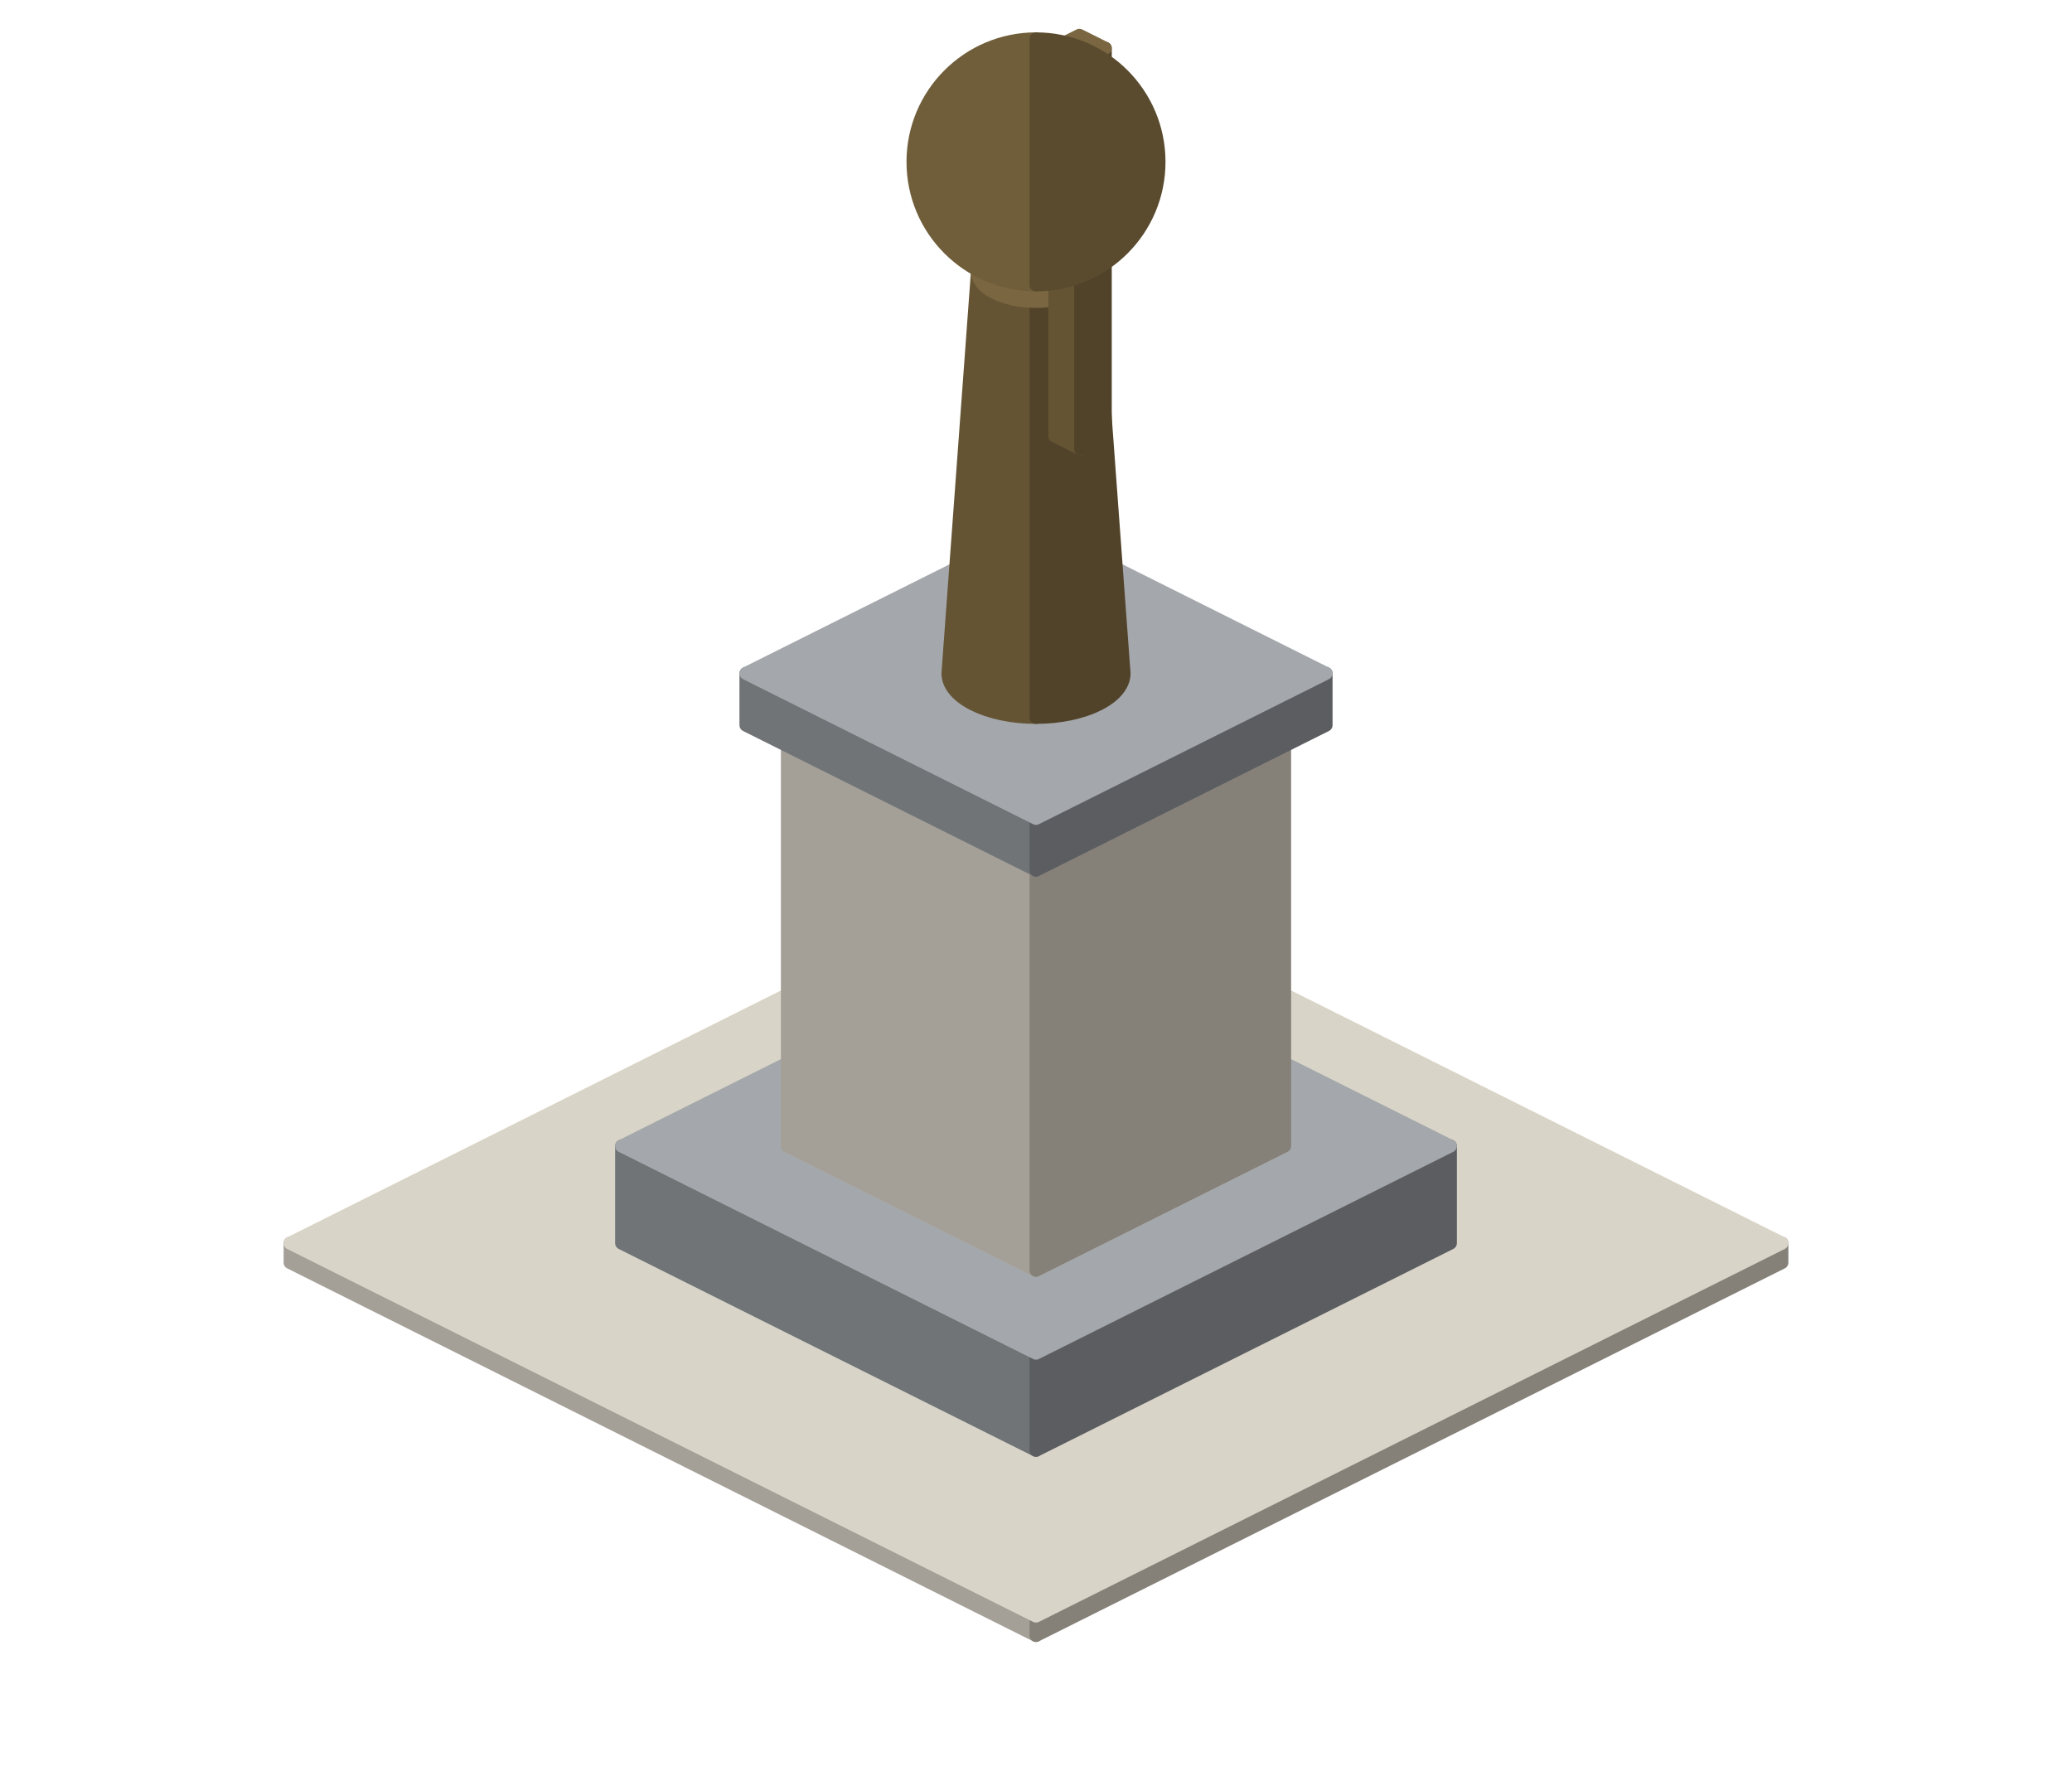
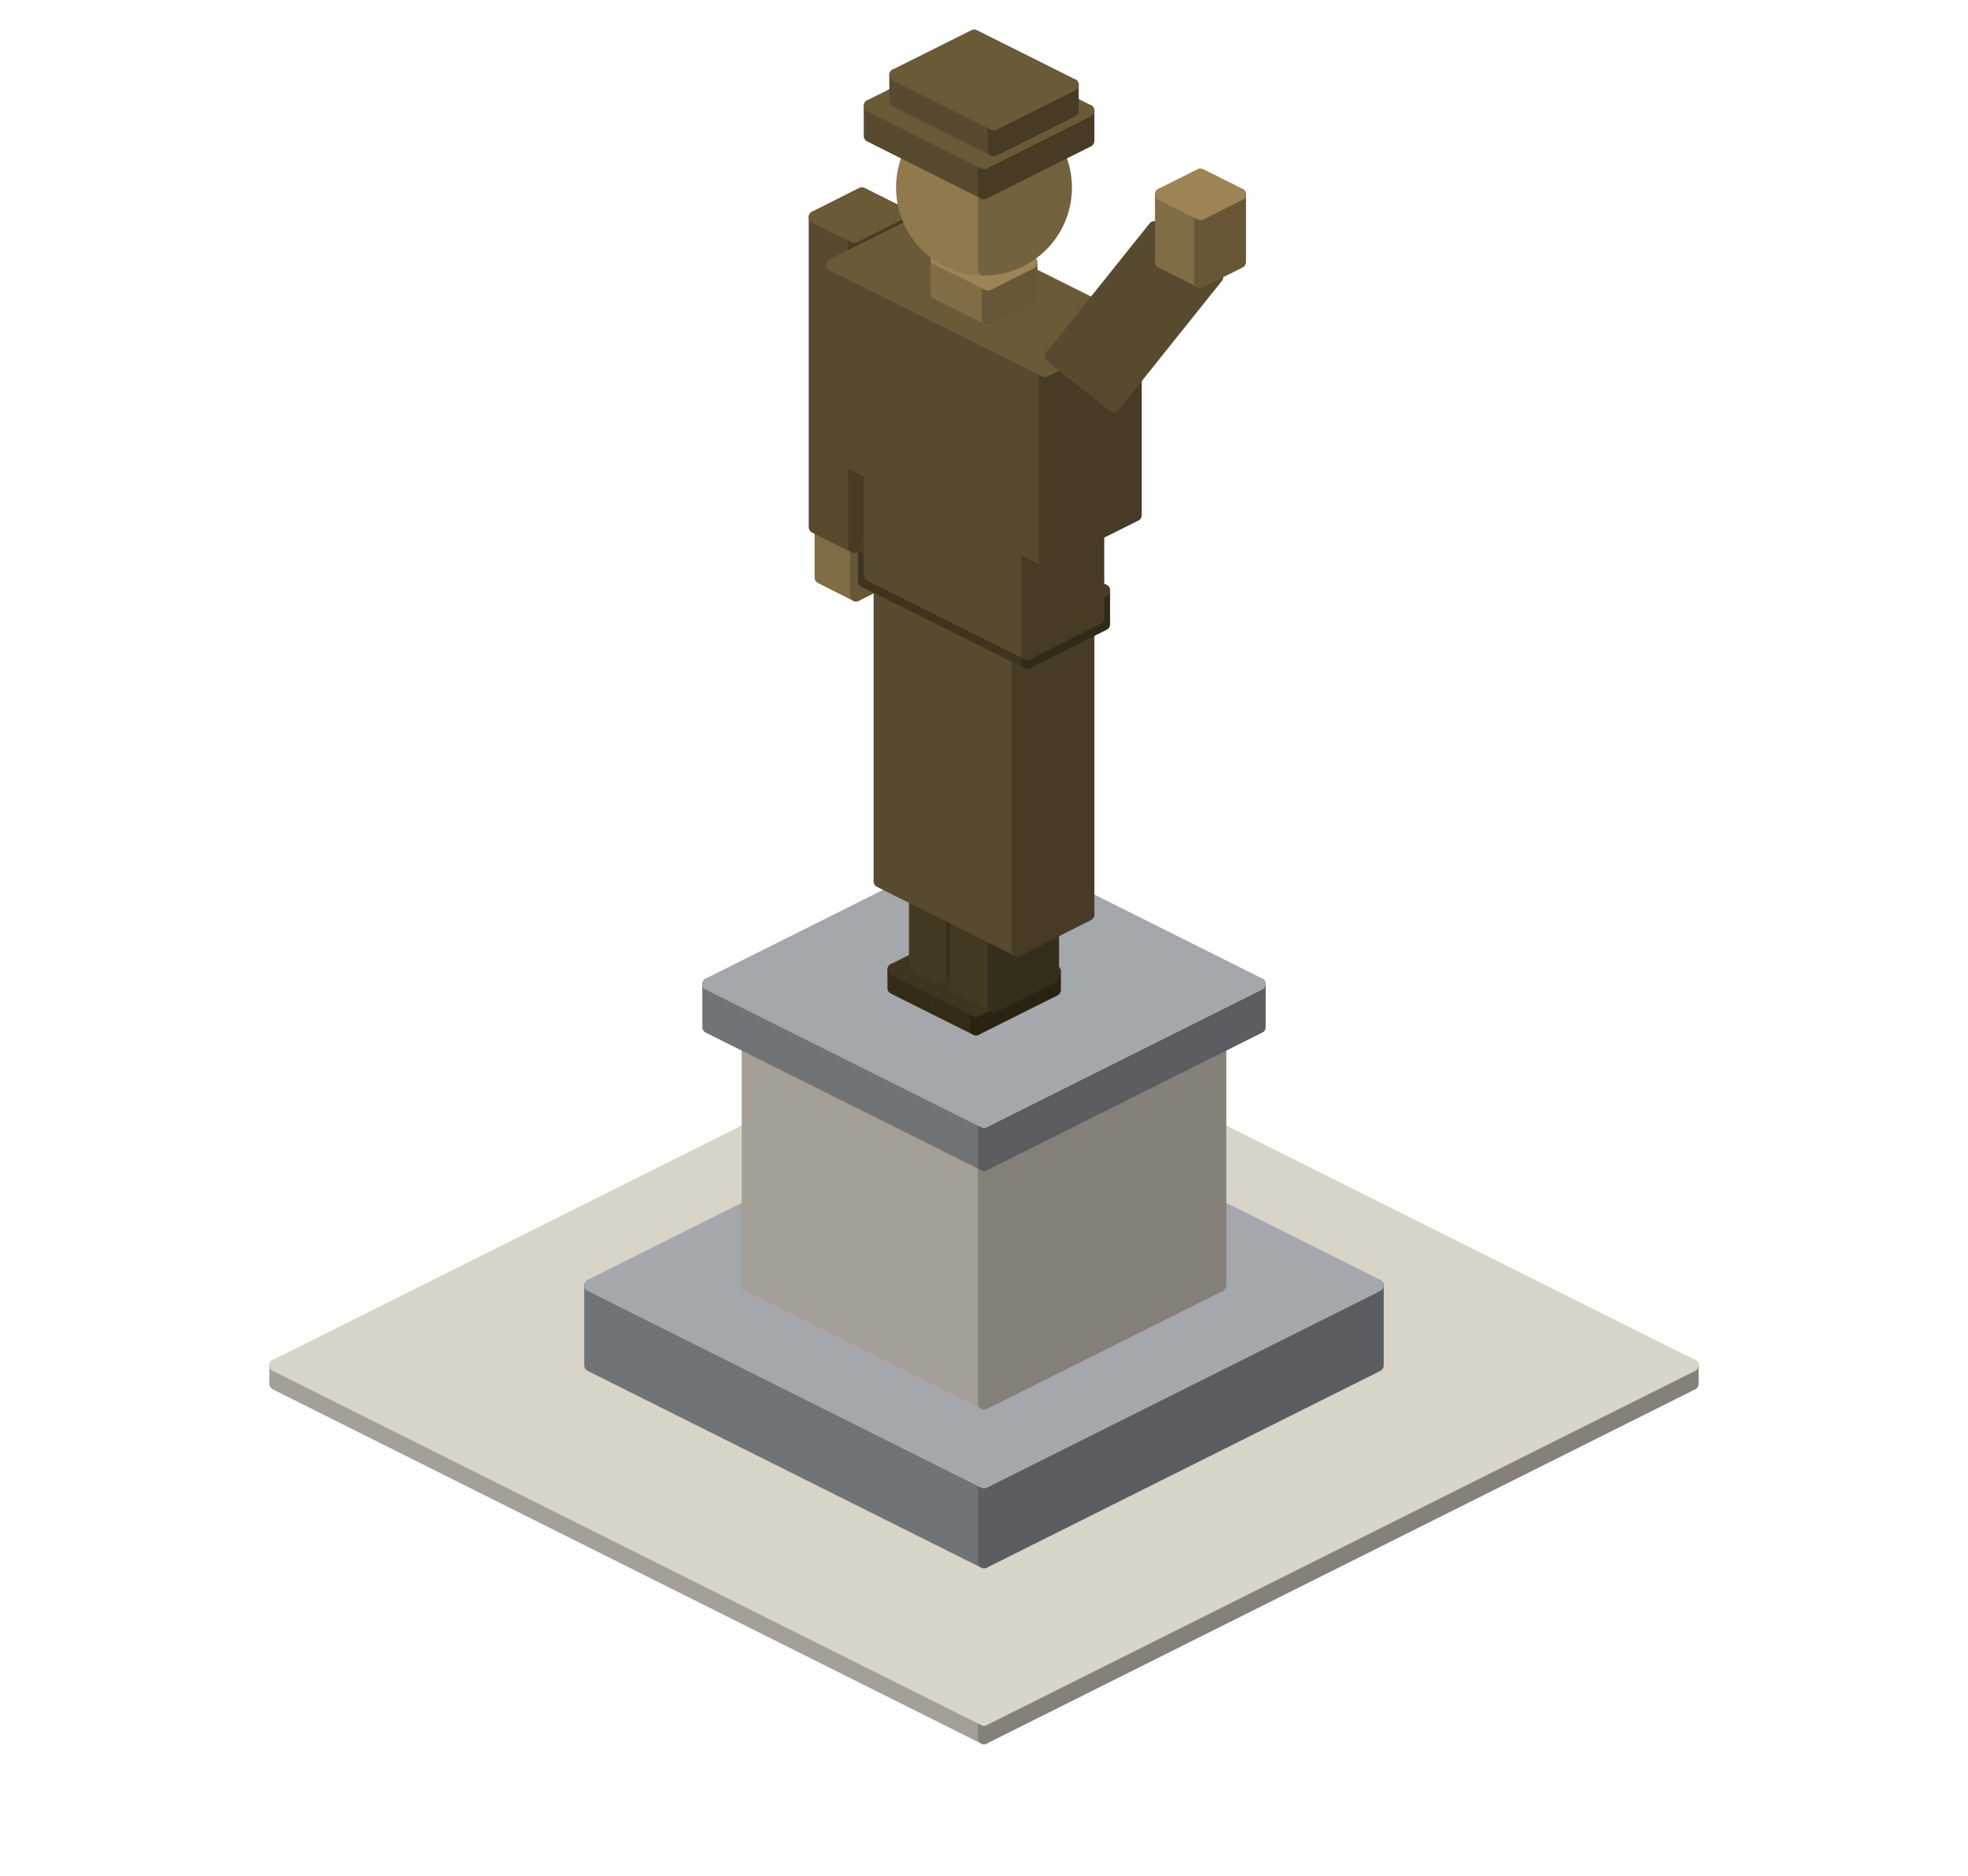
- <svg xmlns="http://www.w3.org/2000/svg" width="64" height="55" viewBox="0 0 64 55">
-   <g transform="translate(0 23)" stroke-linejoin="round" stroke-width="0.4">
+ <svg xmlns="http://www.w3.org/2000/svg" width="64" height="61" viewBox="0 0 64 61">
+   <g transform="translate(0 29)" stroke-linejoin="round" stroke-width="0.4">
    <polygon points="8.96,16.00 32.00,27.52 32.00,26.92 8.96,15.40" fill="#a5a097" stroke="#a5a097" />
    <polygon points="55.04,16.00 32.00,27.52 32.00,26.92 55.04,15.40" fill="#858179" stroke="#858179" />
    <polygon points="32.00,3.88 55.04,15.40 32.00,26.92 8.96,15.40" fill="#d9d4c8" stroke="#d9d4c8" />
-     <polygon points="19.20,15.40 32.00,21.80 32.00,18.80 19.20,12.40" fill="#717477" stroke="#717477" />
-     <polygon points="44.80,15.40 32.00,21.80 32.00,18.80 44.80,12.40" fill="#5b5d60" stroke="#5b5d60" />
-     <polygon points="32.00,6.00 44.80,12.40 32.00,18.80 19.20,12.40" fill="#a4a7ab" stroke="#a4a7ab" />
-     <polygon points="24.32,12.40 32.00,16.24 32.00,3.24 24.32,-0.60" fill="#a5a097" stroke="#a5a097" />
-     <polygon points="39.68,12.40 32.00,16.24 32.00,3.24 39.68,-0.60" fill="#858179" stroke="#858179" />
-     <polygon points="32.00,-4.44 39.68,-0.60 32.00,3.24 24.32,-0.60" fill="#d7d2c6" stroke="#d7d2c6" />
-     <polygon points="23.04,-0.60 32.00,3.88 32.00,2.28 23.04,-2.20" fill="#717477" stroke="#717477" />
-     <polygon points="40.96,-0.60 32.00,3.88 32.00,2.28 40.96,-2.20" fill="#5b5d60" stroke="#5b5d60" />
-     <polygon points="32.00,-6.68 40.96,-2.20 32.00,2.28 23.04,-2.20" fill="#a4a7ab" stroke="#a4a7ab" />
-     <path d="M 32.00 -0.84 A 2.72 1.36 0 0 1 29.28 -2.20 L 30.19 -14.60 L 32.00 -14.60 Z" fill="#645434" stroke="#645434" />
-     <path d="M 32.00 -0.84 A 2.72 1.36 0 0 0 34.72 -2.20 L 33.81 -14.60 L 32.00 -14.60 Z" fill="#51432a" stroke="#51432a" />
-     <path d="M 30.19 -14.60 A 1.81 0.91 0 1 0 33.81 -14.60 A 1.81 0.91 0 1 0 30.19 -14.60 Z" fill="#7a6640" stroke="#7a6640" />
-     <polygon points="32.58,-9.53 33.38,-9.13 33.38,-21.13 32.58,-21.53" fill="#645434" stroke="#645434" />
-     <polygon points="34.14,-9.51 33.38,-9.13 33.38,-21.13 34.14,-21.51" fill="#51432a" stroke="#51432a" />
-     <polygon points="33.34,-21.91 34.14,-21.51 33.38,-21.13 32.58,-21.53" fill="#7a6640" stroke="#7a6640" />
-     <path d="M 32.00 -21.80 A 3.80 3.80 0 0 0 32.00 -14.20 Z" fill="#705e3b" stroke="#705e3b" />
-     <path d="M 32.00 -21.80 A 3.80 3.80 0 0 1 32.00 -14.20 Z" fill="#5a4b2f" stroke="#5a4b2f" />
+     <polygon points="19.20,15.40 32.00,21.80 32.00,19.20 19.20,12.80" fill="#717477" stroke="#717477" />
+     <polygon points="44.80,15.40 32.00,21.80 32.00,19.20 44.80,12.80" fill="#5b5d60" stroke="#5b5d60" />
+     <polygon points="32.00,6.40 44.80,12.80 32.00,19.20 19.20,12.80" fill="#a4a7ab" stroke="#a4a7ab" />
+     <polygon points="24.32,12.80 32.00,16.64 32.00,8.24 24.32,4.40" fill="#a5a097" stroke="#a5a097" />
+     <polygon points="39.68,12.80 32.00,16.64 32.00,8.24 39.68,4.40" fill="#858179" stroke="#858179" />
+     <polygon points="32.00,0.56 39.68,4.40 32.00,8.24 24.32,4.40" fill="#d7d2c6" stroke="#d7d2c6" />
+     <polygon points="23.04,4.40 32.00,8.88 32.00,7.48 23.04,3.00" fill="#717477" stroke="#717477" />
+     <polygon points="40.96,4.40 32.00,8.88 32.00,7.48 40.96,3.00" fill="#5b5d60" stroke="#5b5d60" />
+     <polygon points="32.00,-1.48 40.96,3.00 32.00,7.48 23.04,3.00" fill="#a4a7ab" stroke="#a4a7ab" />
+     <polygon points="26.69,-10.22 27.84,-9.64 27.84,-11.60 26.69,-12.18" fill="#806c45" stroke="#806c45" />
+     <polygon points="29.12,-10.28 27.84,-9.64 27.84,-11.60 29.12,-12.24" fill="#675737" stroke="#675737" />
+     <polygon points="27.97,-12.82 29.12,-12.24 27.84,-11.60 26.69,-12.18" fill="#9c8454" stroke="#9c8454" />
+     <polygon points="26.50,-11.86 27.78,-11.22 27.78,-21.30 26.50,-21.94" fill="#584a2e" stroke="#584a2e" />
+     <polygon points="29.31,-11.99 27.78,-11.22 27.78,-21.30 29.31,-22.07" fill="#473b25" stroke="#473b25" />
+     <polygon points="28.03,-22.71 29.31,-22.07 27.78,-21.30 26.50,-21.94" fill="#6b5a38" stroke="#6b5a38" />
+     <polygon points="29.06,3.13 30.40,3.80 30.40,3.20 29.06,2.53" fill="#342b19" stroke="#342b19" />
+     <polygon points="32.96,2.52 30.40,3.80 30.40,3.20 32.96,1.92" fill="#2a2314" stroke="#2a2314" />
+     <polygon points="31.62,1.25 32.96,1.92 30.40,3.20 29.06,2.53" fill="#3f351f" stroke="#3f351f" />
+     <polygon points="29.76,2.44 30.98,3.05 30.98,0.25 29.76,-0.36" fill="#433923" stroke="#433923" />
+     <polygon points="32.90,2.09 30.98,3.05 30.98,0.25 32.90,-0.71" fill="#362e1c" stroke="#362e1c" />
+     <polygon points="31.68,-1.32 32.90,-0.71 30.98,0.25 29.76,-0.36" fill="#52452b" stroke="#52452b" />
+     <polygon points="30.40,3.80 31.74,4.47 31.74,3.87 30.40,3.20" fill="#342b19" stroke="#342b19" />
+     <polygon points="34.30,3.19 31.74,4.47 31.74,3.87 34.30,2.59" fill="#2a2314" stroke="#2a2314" />
+     <polygon points="32.96,1.92 34.30,2.59 31.74,3.87 30.40,3.20" fill="#3f351f" stroke="#3f351f" />
+     <polygon points="31.10,3.11 32.32,3.72 32.32,0.92 31.10,0.31" fill="#433923" stroke="#433923" />
+     <polygon points="34.24,2.76 32.32,3.72 32.32,0.92 34.24,-0.04" fill="#362e1c" stroke="#362e1c" />
+     <polygon points="33.02,-0.65 34.24,-0.04 32.32,0.92 31.10,0.31" fill="#52452b" stroke="#52452b" />
+     <polygon points="28.61,-0.34 33.09,1.90 33.09,-9.30 28.61,-11.54" fill="#584a2e" stroke="#584a2e" />
+     <polygon points="35.39,0.74 33.09,1.90 33.09,-9.30 35.39,-10.46" fill="#473b25" stroke="#473b25" />
+     <polygon points="30.91,-12.70 35.39,-10.46 33.09,-9.30 28.61,-11.54" fill="#6b5a38" stroke="#6b5a38" />
+     <polygon points="28.10,-10.10 33.41,-7.45 33.41,-8.55 28.10,-11.20" fill="#3d341f" stroke="#3d341f" />
+     <polygon points="35.90,-8.70 33.41,-7.45 33.41,-8.55 35.90,-9.80" fill="#312a19" stroke="#312a19" />
+     <polygon points="30.59,-12.45 35.90,-9.80 33.41,-8.55 28.10,-11.20" fill="#4a3f26" stroke="#4a3f26" />
+     <polygon points="28.29,-10.30 33.41,-7.74 33.41,-11.38 28.29,-13.94" fill="#584a2e" stroke="#584a2e" />
+     <polygon points="35.71,-8.90 33.41,-7.74 33.41,-11.38 35.71,-12.54" fill="#473b25" stroke="#473b25" />
+     <polygon points="30.59,-15.10 35.71,-12.54 33.41,-11.38 28.29,-13.94" fill="#6b5a38" stroke="#6b5a38" />
+     <polygon points="27.07,-14.23 33.98,-10.78 33.98,-16.94 27.07,-20.39" fill="#584a2e" stroke="#584a2e" />
+     <polygon points="36.93,-12.25 33.98,-10.78 33.98,-16.94 36.93,-18.41" fill="#473b25" stroke="#473b25" />
+     <polygon points="30.02,-21.86 36.93,-18.41 33.98,-16.94 27.07,-20.39" fill="#6b5a38" stroke="#6b5a38" />
+     <polygon points="30.46,-19.46 32.13,-18.63 32.13,-19.75 30.46,-20.58" fill="#806c45" stroke="#806c45" />
+     <polygon points="33.54,-19.34 32.13,-18.63 32.13,-19.75 33.54,-20.46" fill="#675737" stroke="#675737" />
+     <polygon points="31.87,-21.29 33.54,-20.46 32.13,-19.75 30.46,-20.58" fill="#9c8454" stroke="#9c8454" />
+     <path d="M 32.00 -25.56 A 2.66 2.66 0 0 0 32.00 -20.24 Z" fill="#90794d" stroke="#90794d" />
+     <path d="M 32.00 -25.56 A 2.66 2.66 0 0 1 32.00 -20.24 Z" fill="#73623e" stroke="#73623e" />
+     <polygon points="28.29,-24.58 32.00,-22.72 32.00,-23.70 28.29,-25.56" fill="#584a2e" stroke="#584a2e" />
+     <polygon points="35.39,-24.42 32.00,-22.72 32.00,-23.70 35.39,-25.40" fill="#473b25" stroke="#473b25" />
+     <polygon points="31.68,-27.26 35.39,-25.40 32.00,-23.70 28.29,-25.56" fill="#6b5a38" stroke="#6b5a38" />
+     <polygon points="29.12,-25.72 32.32,-24.12 32.32,-24.96 29.12,-26.56" fill="#584a2e" stroke="#584a2e" />
+     <polygon points="34.88,-25.40 32.32,-24.12 32.32,-24.96 34.88,-26.24" fill="#473b25" stroke="#473b25" />
+     <polygon points="31.68,-27.84 34.88,-26.24 32.32,-24.96 29.12,-26.56" fill="#6b5a38" stroke="#6b5a38" />
+     <polygon points="36.22,-15.79 39.58,-19.99 37.54,-21.61 34.18,-17.41" fill="#584a2e" stroke="#584a2e" />
+     <polygon points="37.76,-20.48 39.04,-19.84 39.04,-22.04 37.76,-22.68" fill="#806c45" stroke="#806c45" />
+     <polygon points="40.32,-20.48 39.04,-19.84 39.04,-22.04 40.32,-22.68" fill="#675737" stroke="#675737" />
+     <polygon points="39.04,-23.32 40.32,-22.68 39.04,-22.04 37.76,-22.68" fill="#9c8454" stroke="#9c8454" />
  </g>
</svg>
